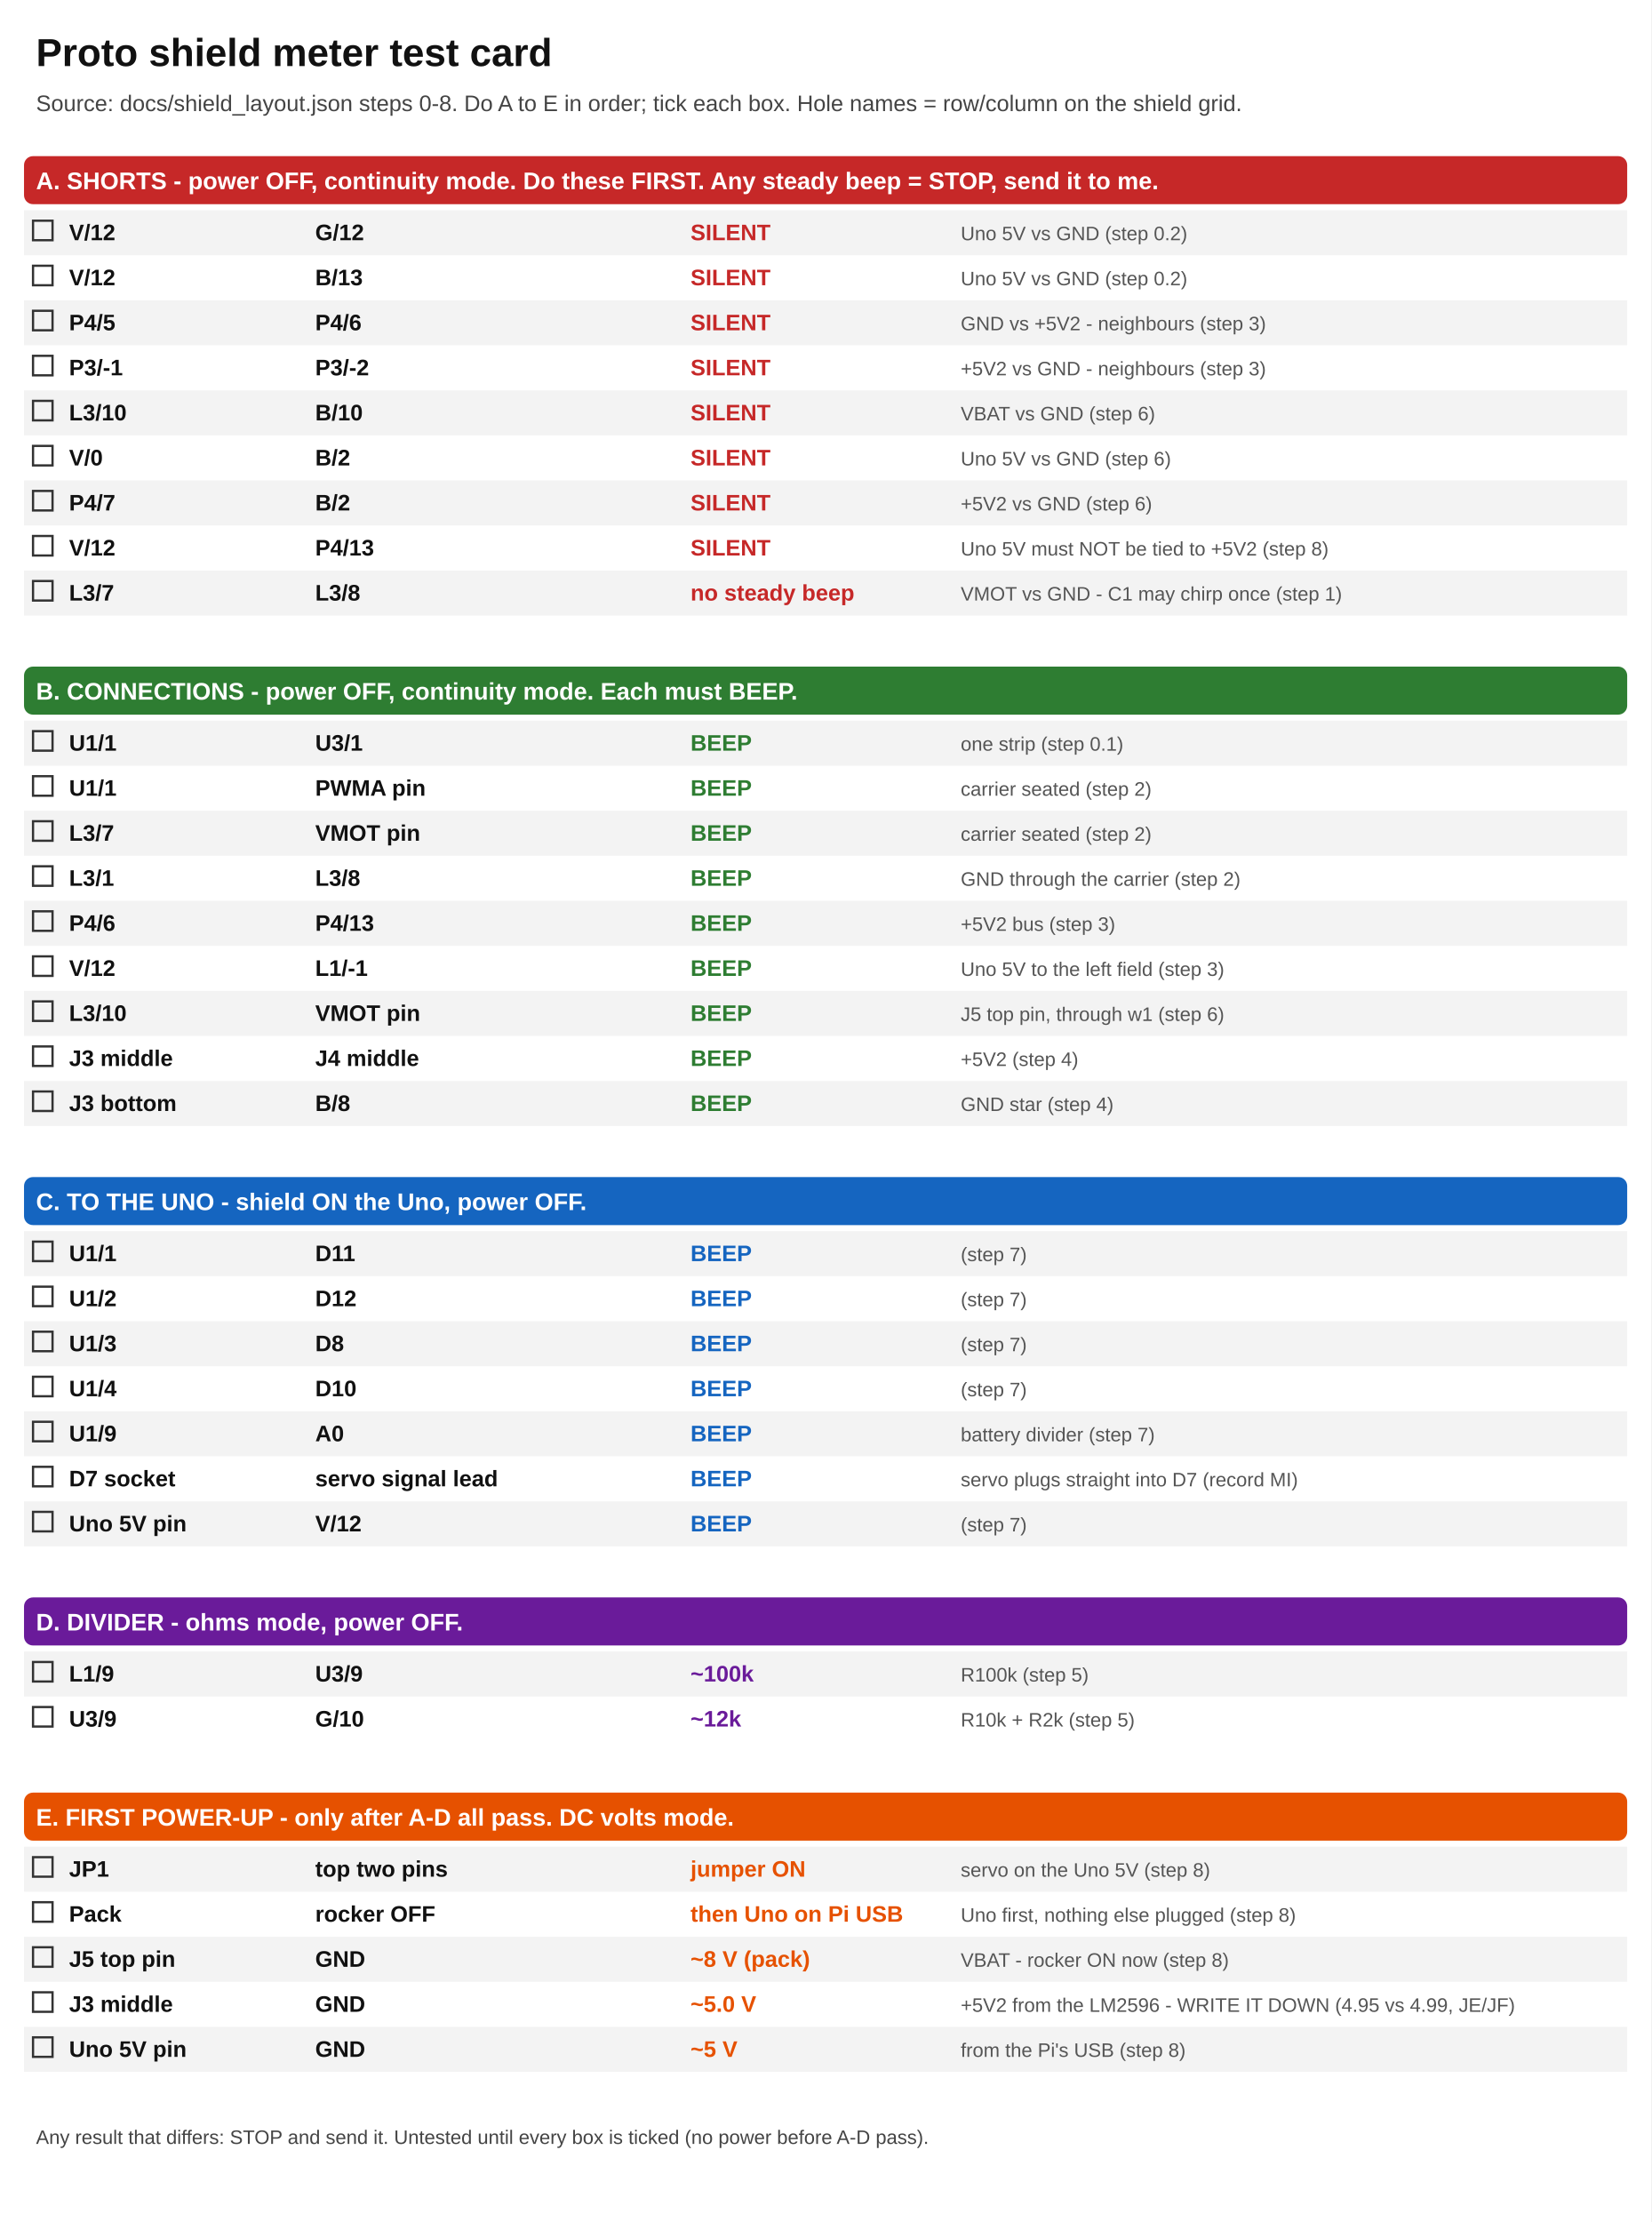
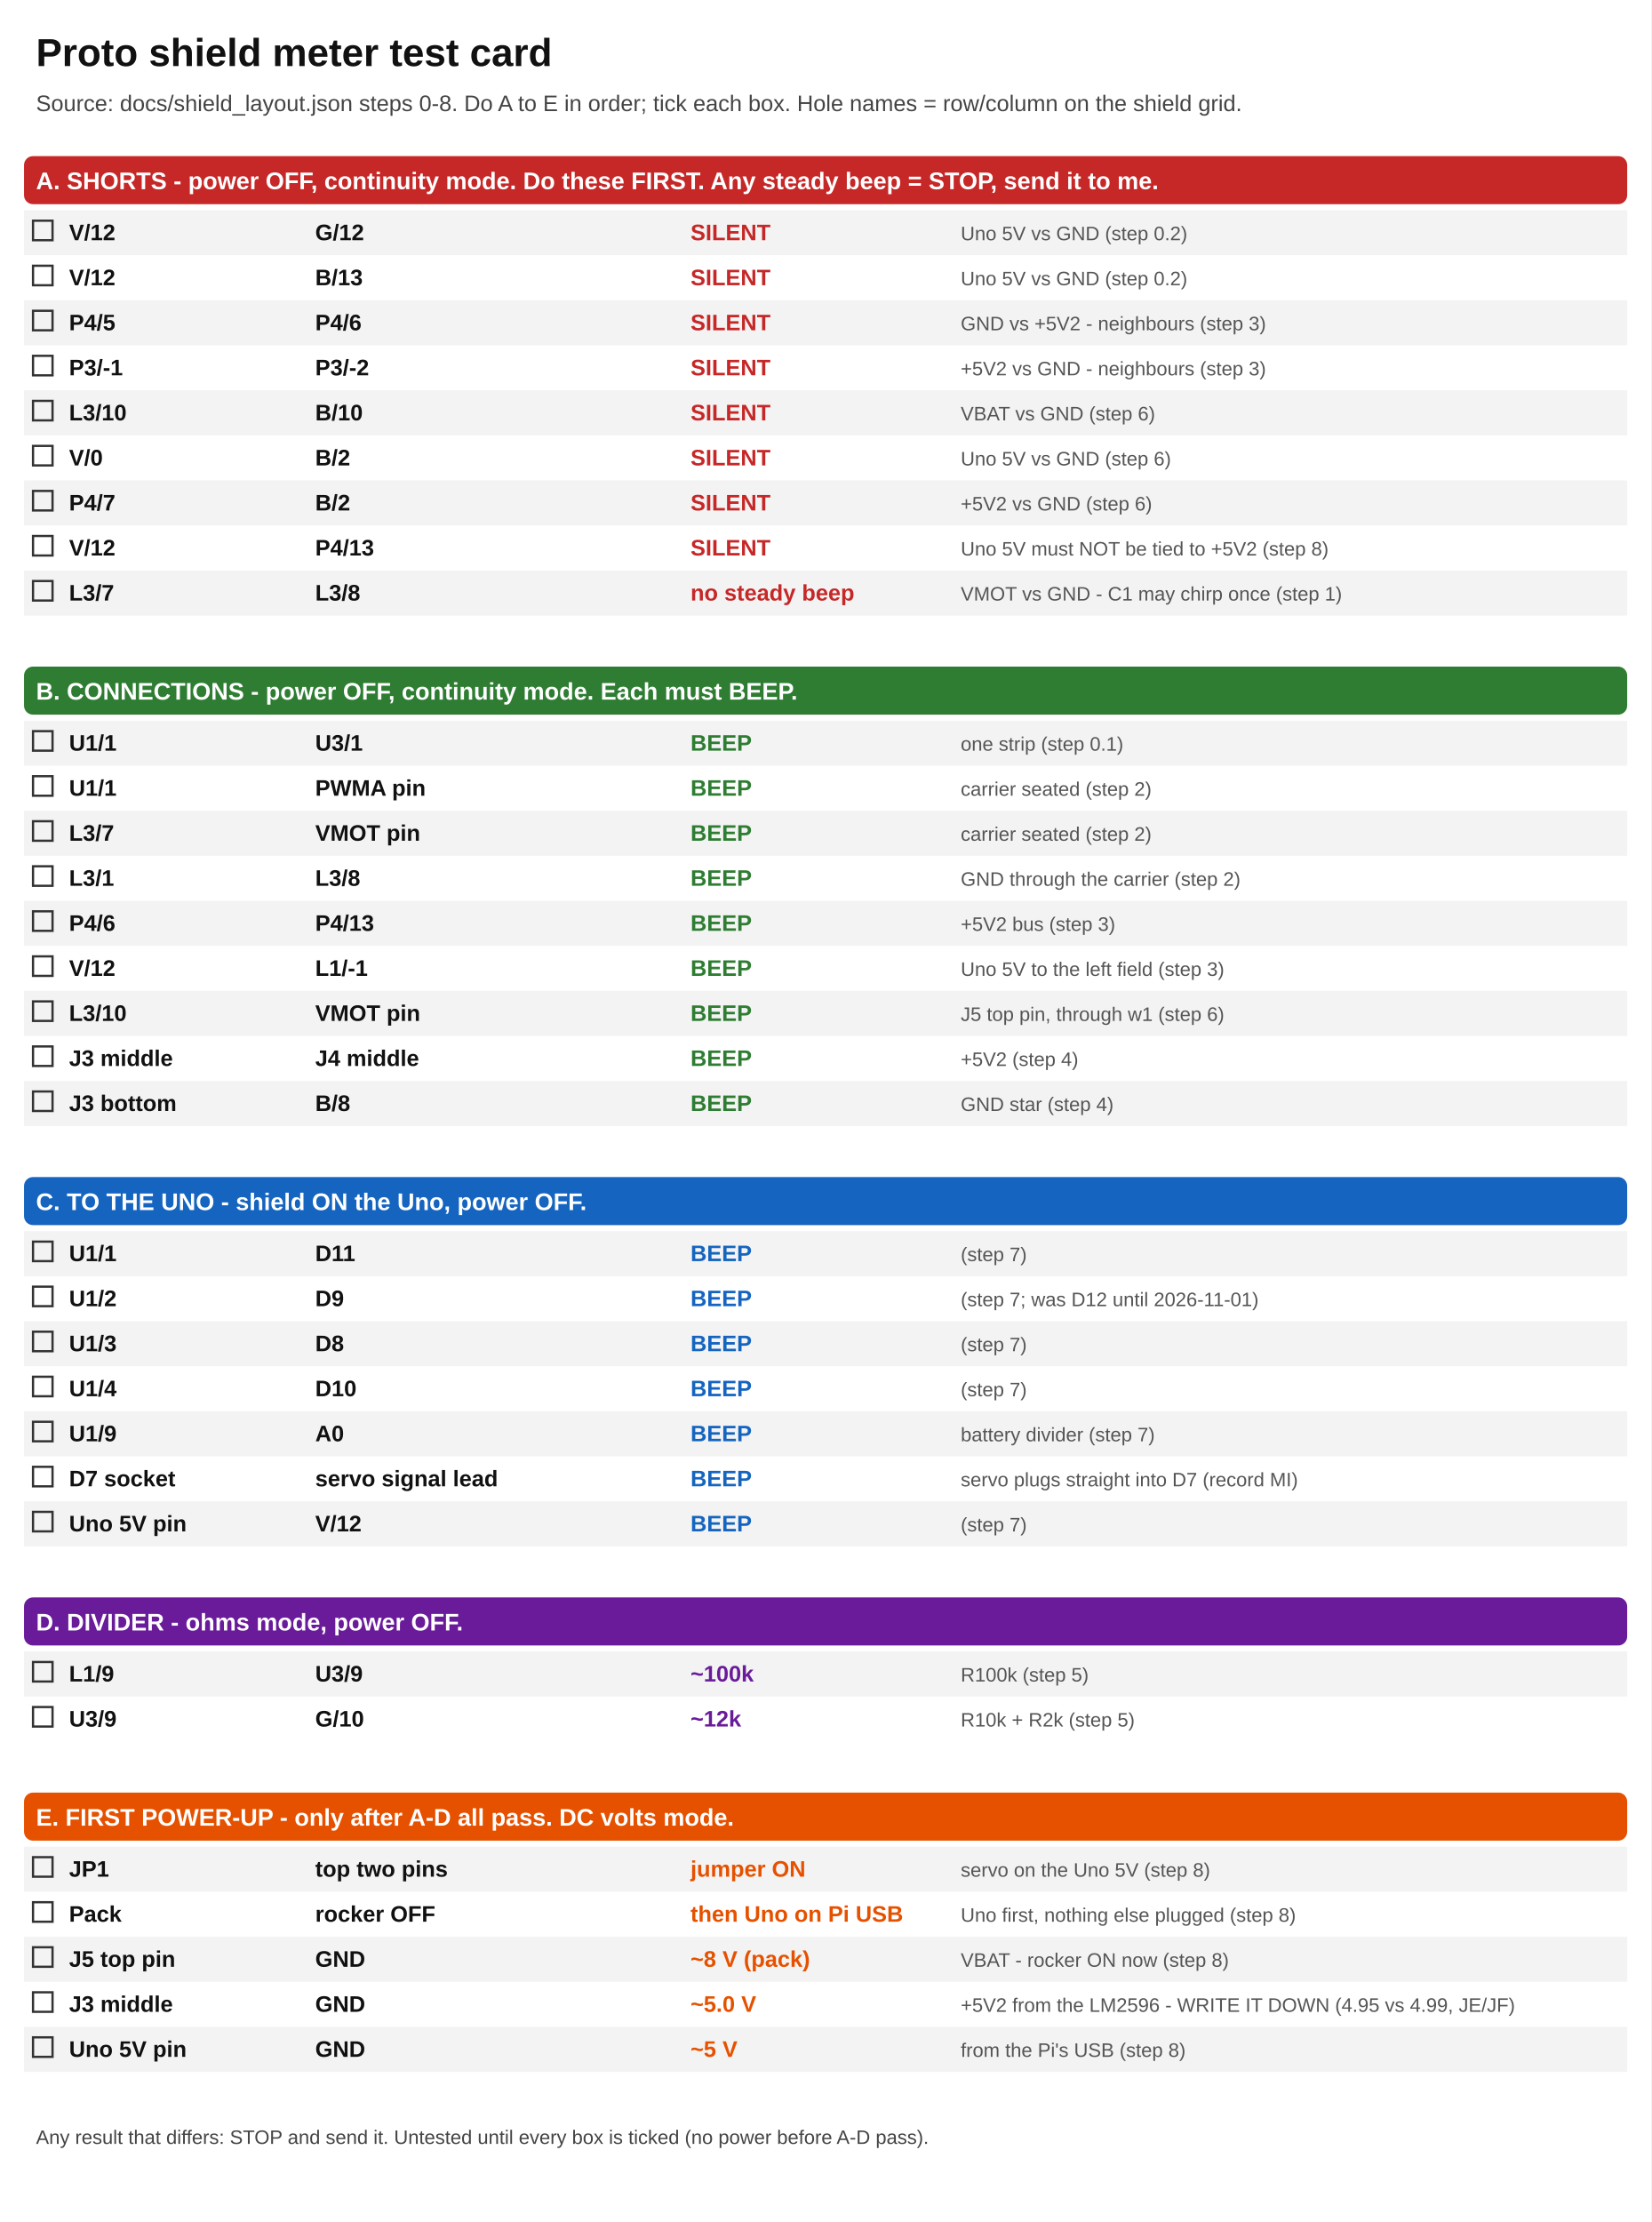
<svg xmlns="http://www.w3.org/2000/svg" width="1100" height="1480" viewBox="0 0 1100 1480" font-family="Segoe UI, Arial, sans-serif">
  <rect width="1100" height="1480" fill="#ffffff" />
  <text x="24" y="44" font-size="26" font-weight="700" fill="#111">Proto shield meter test card</text>
  <text x="24" y="74" font-size="15" fill="#444">Source: docs/shield_layout.json steps 0-8. Do A to E in order; tick each box. Hole names = row/column on the shield grid.</text>
  <rect x="16" y="104" width="1068" height="32" rx="6" fill="#c62828" />
  <text x="24" y="126" font-size="16" font-weight="700" fill="#fff">A. SHORTS - power OFF, continuity mode. Do these FIRST. Any steady beep = STOP, send it to me.</text>
  <rect x="16" y="140" width="1068" height="30" fill="#f3f3f3" />
  <rect x="22" y="147" width="13" height="13" fill="none" stroke="#333" stroke-width="1.5" />
  <text x="46" y="160" font-size="15" font-weight="600" fill="#111">V/12</text>
  <text x="210" y="160" font-size="15" font-weight="600" fill="#111">G/12</text>
  <text x="460" y="160" font-size="15" font-weight="700" fill="#c62828">SILENT</text>
  <text x="640" y="160" font-size="13" fill="#555">Uno 5V vs GND (step 0.2)</text>
  <rect x="22" y="177" width="13" height="13" fill="none" stroke="#333" stroke-width="1.5" />
  <text x="46" y="190" font-size="15" font-weight="600" fill="#111">V/12</text>
  <text x="210" y="190" font-size="15" font-weight="600" fill="#111">B/13</text>
  <text x="460" y="190" font-size="15" font-weight="700" fill="#c62828">SILENT</text>
  <text x="640" y="190" font-size="13" fill="#555">Uno 5V vs GND (step 0.2)</text>
  <rect x="16" y="200" width="1068" height="30" fill="#f3f3f3" />
  <rect x="22" y="207" width="13" height="13" fill="none" stroke="#333" stroke-width="1.5" />
  <text x="46" y="220" font-size="15" font-weight="600" fill="#111">P4/5</text>
  <text x="210" y="220" font-size="15" font-weight="600" fill="#111">P4/6</text>
  <text x="460" y="220" font-size="15" font-weight="700" fill="#c62828">SILENT</text>
  <text x="640" y="220" font-size="13" fill="#555">GND vs +5V2 - neighbours (step 3)</text>
  <rect x="22" y="237" width="13" height="13" fill="none" stroke="#333" stroke-width="1.5" />
  <text x="46" y="250" font-size="15" font-weight="600" fill="#111">P3/-1</text>
  <text x="210" y="250" font-size="15" font-weight="600" fill="#111">P3/-2</text>
  <text x="460" y="250" font-size="15" font-weight="700" fill="#c62828">SILENT</text>
  <text x="640" y="250" font-size="13" fill="#555">+5V2 vs GND - neighbours (step 3)</text>
  <rect x="16" y="260" width="1068" height="30" fill="#f3f3f3" />
  <rect x="22" y="267" width="13" height="13" fill="none" stroke="#333" stroke-width="1.5" />
  <text x="46" y="280" font-size="15" font-weight="600" fill="#111">L3/10</text>
  <text x="210" y="280" font-size="15" font-weight="600" fill="#111">B/10</text>
  <text x="460" y="280" font-size="15" font-weight="700" fill="#c62828">SILENT</text>
  <text x="640" y="280" font-size="13" fill="#555">VBAT vs GND (step 6)</text>
  <rect x="22" y="297" width="13" height="13" fill="none" stroke="#333" stroke-width="1.5" />
  <text x="46" y="310" font-size="15" font-weight="600" fill="#111">V/0</text>
  <text x="210" y="310" font-size="15" font-weight="600" fill="#111">B/2</text>
  <text x="460" y="310" font-size="15" font-weight="700" fill="#c62828">SILENT</text>
  <text x="640" y="310" font-size="13" fill="#555">Uno 5V vs GND (step 6)</text>
  <rect x="16" y="320" width="1068" height="30" fill="#f3f3f3" />
  <rect x="22" y="327" width="13" height="13" fill="none" stroke="#333" stroke-width="1.5" />
  <text x="46" y="340" font-size="15" font-weight="600" fill="#111">P4/7</text>
  <text x="210" y="340" font-size="15" font-weight="600" fill="#111">B/2</text>
  <text x="460" y="340" font-size="15" font-weight="700" fill="#c62828">SILENT</text>
  <text x="640" y="340" font-size="13" fill="#555">+5V2 vs GND (step 6)</text>
  <rect x="22" y="357" width="13" height="13" fill="none" stroke="#333" stroke-width="1.5" />
  <text x="46" y="370" font-size="15" font-weight="600" fill="#111">V/12</text>
  <text x="210" y="370" font-size="15" font-weight="600" fill="#111">P4/13</text>
  <text x="460" y="370" font-size="15" font-weight="700" fill="#c62828">SILENT</text>
  <text x="640" y="370" font-size="13" fill="#555">Uno 5V must NOT be tied to +5V2 (step 8)</text>
  <rect x="16" y="380" width="1068" height="30" fill="#f3f3f3" />
  <rect x="22" y="387" width="13" height="13" fill="none" stroke="#333" stroke-width="1.5" />
  <text x="46" y="400" font-size="15" font-weight="600" fill="#111">L3/7</text>
  <text x="210" y="400" font-size="15" font-weight="600" fill="#111">L3/8</text>
  <text x="460" y="400" font-size="15" font-weight="700" fill="#c62828">no steady beep</text>
  <text x="640" y="400" font-size="13" fill="#555">VMOT vs GND - C1 may chirp once (step 1)</text>
  <rect x="16" y="444" width="1068" height="32" rx="6" fill="#2e7d32" />
  <text x="24" y="466" font-size="16" font-weight="700" fill="#fff">B. CONNECTIONS - power OFF, continuity mode. Each must BEEP.</text>
  <rect x="16" y="480" width="1068" height="30" fill="#f3f3f3" />
  <rect x="22" y="487" width="13" height="13" fill="none" stroke="#333" stroke-width="1.5" />
  <text x="46" y="500" font-size="15" font-weight="600" fill="#111">U1/1</text>
  <text x="210" y="500" font-size="15" font-weight="600" fill="#111">U3/1</text>
  <text x="460" y="500" font-size="15" font-weight="700" fill="#2e7d32">BEEP</text>
  <text x="640" y="500" font-size="13" fill="#555">one strip (step 0.1)</text>
  <rect x="22" y="517" width="13" height="13" fill="none" stroke="#333" stroke-width="1.5" />
  <text x="46" y="530" font-size="15" font-weight="600" fill="#111">U1/1</text>
  <text x="210" y="530" font-size="15" font-weight="600" fill="#111">PWMA pin</text>
  <text x="460" y="530" font-size="15" font-weight="700" fill="#2e7d32">BEEP</text>
  <text x="640" y="530" font-size="13" fill="#555">carrier seated (step 2)</text>
  <rect x="16" y="540" width="1068" height="30" fill="#f3f3f3" />
  <rect x="22" y="547" width="13" height="13" fill="none" stroke="#333" stroke-width="1.5" />
  <text x="46" y="560" font-size="15" font-weight="600" fill="#111">L3/7</text>
  <text x="210" y="560" font-size="15" font-weight="600" fill="#111">VMOT pin</text>
  <text x="460" y="560" font-size="15" font-weight="700" fill="#2e7d32">BEEP</text>
  <text x="640" y="560" font-size="13" fill="#555">carrier seated (step 2)</text>
  <rect x="22" y="577" width="13" height="13" fill="none" stroke="#333" stroke-width="1.5" />
  <text x="46" y="590" font-size="15" font-weight="600" fill="#111">L3/1</text>
  <text x="210" y="590" font-size="15" font-weight="600" fill="#111">L3/8</text>
  <text x="460" y="590" font-size="15" font-weight="700" fill="#2e7d32">BEEP</text>
  <text x="640" y="590" font-size="13" fill="#555">GND through the carrier (step 2)</text>
  <rect x="16" y="600" width="1068" height="30" fill="#f3f3f3" />
  <rect x="22" y="607" width="13" height="13" fill="none" stroke="#333" stroke-width="1.5" />
  <text x="46" y="620" font-size="15" font-weight="600" fill="#111">P4/6</text>
  <text x="210" y="620" font-size="15" font-weight="600" fill="#111">P4/13</text>
  <text x="460" y="620" font-size="15" font-weight="700" fill="#2e7d32">BEEP</text>
  <text x="640" y="620" font-size="13" fill="#555">+5V2 bus (step 3)</text>
  <rect x="22" y="637" width="13" height="13" fill="none" stroke="#333" stroke-width="1.5" />
  <text x="46" y="650" font-size="15" font-weight="600" fill="#111">V/12</text>
  <text x="210" y="650" font-size="15" font-weight="600" fill="#111">L1/-1</text>
  <text x="460" y="650" font-size="15" font-weight="700" fill="#2e7d32">BEEP</text>
  <text x="640" y="650" font-size="13" fill="#555">Uno 5V to the left field (step 3)</text>
  <rect x="16" y="660" width="1068" height="30" fill="#f3f3f3" />
  <rect x="22" y="667" width="13" height="13" fill="none" stroke="#333" stroke-width="1.5" />
  <text x="46" y="680" font-size="15" font-weight="600" fill="#111">L3/10</text>
  <text x="210" y="680" font-size="15" font-weight="600" fill="#111">VMOT pin</text>
  <text x="460" y="680" font-size="15" font-weight="700" fill="#2e7d32">BEEP</text>
  <text x="640" y="680" font-size="13" fill="#555">J5 top pin, through w1 (step 6)</text>
  <rect x="22" y="697" width="13" height="13" fill="none" stroke="#333" stroke-width="1.5" />
  <text x="46" y="710" font-size="15" font-weight="600" fill="#111">J3 middle</text>
  <text x="210" y="710" font-size="15" font-weight="600" fill="#111">J4 middle</text>
  <text x="460" y="710" font-size="15" font-weight="700" fill="#2e7d32">BEEP</text>
  <text x="640" y="710" font-size="13" fill="#555">+5V2 (step 4)</text>
  <rect x="16" y="720" width="1068" height="30" fill="#f3f3f3" />
  <rect x="22" y="727" width="13" height="13" fill="none" stroke="#333" stroke-width="1.5" />
  <text x="46" y="740" font-size="15" font-weight="600" fill="#111">J3 bottom</text>
  <text x="210" y="740" font-size="15" font-weight="600" fill="#111">B/8</text>
  <text x="460" y="740" font-size="15" font-weight="700" fill="#2e7d32">BEEP</text>
  <text x="640" y="740" font-size="13" fill="#555">GND star (step 4)</text>
  <rect x="16" y="784" width="1068" height="32" rx="6" fill="#1565c0" />
  <text x="24" y="806" font-size="16" font-weight="700" fill="#fff">C. TO THE UNO - shield ON the Uno, power OFF.</text>
  <rect x="16" y="820" width="1068" height="30" fill="#f3f3f3" />
  <rect x="22" y="827" width="13" height="13" fill="none" stroke="#333" stroke-width="1.5" />
  <text x="46" y="840" font-size="15" font-weight="600" fill="#111">U1/1</text>
  <text x="210" y="840" font-size="15" font-weight="600" fill="#111">D11</text>
  <text x="460" y="840" font-size="15" font-weight="700" fill="#1565c0">BEEP</text>
  <text x="640" y="840" font-size="13" fill="#555">(step 7)</text>
  <rect x="22" y="857" width="13" height="13" fill="none" stroke="#333" stroke-width="1.5" />
  <text x="46" y="870" font-size="15" font-weight="600" fill="#111">U1/2</text>
-   <text x="210" y="870" font-size="15" font-weight="600" fill="#111">D12</text>
+   <text x="210" y="870" font-size="15" font-weight="600" fill="#111">D9</text>
  <text x="460" y="870" font-size="15" font-weight="700" fill="#1565c0">BEEP</text>
-   <text x="640" y="870" font-size="13" fill="#555">(step 7)</text>
+   <text x="640" y="870" font-size="13" fill="#555">(step 7; was D12 until 2026-11-01)</text>
  <rect x="16" y="880" width="1068" height="30" fill="#f3f3f3" />
  <rect x="22" y="887" width="13" height="13" fill="none" stroke="#333" stroke-width="1.5" />
  <text x="46" y="900" font-size="15" font-weight="600" fill="#111">U1/3</text>
  <text x="210" y="900" font-size="15" font-weight="600" fill="#111">D8</text>
  <text x="460" y="900" font-size="15" font-weight="700" fill="#1565c0">BEEP</text>
  <text x="640" y="900" font-size="13" fill="#555">(step 7)</text>
  <rect x="22" y="917" width="13" height="13" fill="none" stroke="#333" stroke-width="1.5" />
  <text x="46" y="930" font-size="15" font-weight="600" fill="#111">U1/4</text>
  <text x="210" y="930" font-size="15" font-weight="600" fill="#111">D10</text>
  <text x="460" y="930" font-size="15" font-weight="700" fill="#1565c0">BEEP</text>
  <text x="640" y="930" font-size="13" fill="#555">(step 7)</text>
  <rect x="16" y="940" width="1068" height="30" fill="#f3f3f3" />
  <rect x="22" y="947" width="13" height="13" fill="none" stroke="#333" stroke-width="1.5" />
  <text x="46" y="960" font-size="15" font-weight="600" fill="#111">U1/9</text>
  <text x="210" y="960" font-size="15" font-weight="600" fill="#111">A0</text>
  <text x="460" y="960" font-size="15" font-weight="700" fill="#1565c0">BEEP</text>
  <text x="640" y="960" font-size="13" fill="#555">battery divider (step 7)</text>
  <rect x="22" y="977" width="13" height="13" fill="none" stroke="#333" stroke-width="1.5" />
  <text x="46" y="990" font-size="15" font-weight="600" fill="#111">D7 socket</text>
  <text x="210" y="990" font-size="15" font-weight="600" fill="#111">servo signal lead</text>
  <text x="460" y="990" font-size="15" font-weight="700" fill="#1565c0">BEEP</text>
  <text x="640" y="990" font-size="13" fill="#555">servo plugs straight into D7 (record MI)</text>
  <rect x="16" y="1000" width="1068" height="30" fill="#f3f3f3" />
  <rect x="22" y="1007" width="13" height="13" fill="none" stroke="#333" stroke-width="1.5" />
  <text x="46" y="1020" font-size="15" font-weight="600" fill="#111">Uno 5V pin</text>
  <text x="210" y="1020" font-size="15" font-weight="600" fill="#111">V/12</text>
  <text x="460" y="1020" font-size="15" font-weight="700" fill="#1565c0">BEEP</text>
  <text x="640" y="1020" font-size="13" fill="#555">(step 7)</text>
  <rect x="16" y="1064" width="1068" height="32" rx="6" fill="#6a1b9a" />
  <text x="24" y="1086" font-size="16" font-weight="700" fill="#fff">D. DIVIDER - ohms mode, power OFF.</text>
  <rect x="16" y="1100" width="1068" height="30" fill="#f3f3f3" />
  <rect x="22" y="1107" width="13" height="13" fill="none" stroke="#333" stroke-width="1.5" />
  <text x="46" y="1120" font-size="15" font-weight="600" fill="#111">L1/9</text>
  <text x="210" y="1120" font-size="15" font-weight="600" fill="#111">U3/9</text>
  <text x="460" y="1120" font-size="15" font-weight="700" fill="#6a1b9a">~100k</text>
  <text x="640" y="1120" font-size="13" fill="#555">R100k (step 5)</text>
  <rect x="22" y="1137" width="13" height="13" fill="none" stroke="#333" stroke-width="1.5" />
  <text x="46" y="1150" font-size="15" font-weight="600" fill="#111">U3/9</text>
  <text x="210" y="1150" font-size="15" font-weight="600" fill="#111">G/10</text>
  <text x="460" y="1150" font-size="15" font-weight="700" fill="#6a1b9a">~12k</text>
  <text x="640" y="1150" font-size="13" fill="#555">R10k + R2k (step 5)</text>
  <rect x="16" y="1194" width="1068" height="32" rx="6" fill="#e65100" />
  <text x="24" y="1216" font-size="16" font-weight="700" fill="#fff">E. FIRST POWER-UP - only after A-D all pass. DC volts mode.</text>
  <rect x="16" y="1230" width="1068" height="30" fill="#f3f3f3" />
  <rect x="22" y="1237" width="13" height="13" fill="none" stroke="#333" stroke-width="1.5" />
  <text x="46" y="1250" font-size="15" font-weight="600" fill="#111">JP1</text>
  <text x="210" y="1250" font-size="15" font-weight="600" fill="#111">top two pins</text>
  <text x="460" y="1250" font-size="15" font-weight="700" fill="#e65100">jumper ON</text>
  <text x="640" y="1250" font-size="13" fill="#555">servo on the Uno 5V (step 8)</text>
  <rect x="22" y="1267" width="13" height="13" fill="none" stroke="#333" stroke-width="1.5" />
  <text x="46" y="1280" font-size="15" font-weight="600" fill="#111">Pack</text>
  <text x="210" y="1280" font-size="15" font-weight="600" fill="#111">rocker OFF</text>
  <text x="460" y="1280" font-size="15" font-weight="700" fill="#e65100">then Uno on Pi USB</text>
  <text x="640" y="1280" font-size="13" fill="#555">Uno first, nothing else plugged (step 8)</text>
  <rect x="16" y="1290" width="1068" height="30" fill="#f3f3f3" />
  <rect x="22" y="1297" width="13" height="13" fill="none" stroke="#333" stroke-width="1.5" />
  <text x="46" y="1310" font-size="15" font-weight="600" fill="#111">J5 top pin</text>
  <text x="210" y="1310" font-size="15" font-weight="600" fill="#111">GND</text>
  <text x="460" y="1310" font-size="15" font-weight="700" fill="#e65100">~8 V (pack)</text>
  <text x="640" y="1310" font-size="13" fill="#555">VBAT - rocker ON now (step 8)</text>
  <rect x="22" y="1327" width="13" height="13" fill="none" stroke="#333" stroke-width="1.5" />
  <text x="46" y="1340" font-size="15" font-weight="600" fill="#111">J3 middle</text>
  <text x="210" y="1340" font-size="15" font-weight="600" fill="#111">GND</text>
  <text x="460" y="1340" font-size="15" font-weight="700" fill="#e65100">~5.0 V</text>
  <text x="640" y="1340" font-size="13" fill="#555">+5V2 from the LM2596 - WRITE IT DOWN (4.95 vs 4.99, JE/JF)</text>
  <rect x="16" y="1350" width="1068" height="30" fill="#f3f3f3" />
  <rect x="22" y="1357" width="13" height="13" fill="none" stroke="#333" stroke-width="1.5" />
  <text x="46" y="1370" font-size="15" font-weight="600" fill="#111">Uno 5V pin</text>
  <text x="210" y="1370" font-size="15" font-weight="600" fill="#111">GND</text>
  <text x="460" y="1370" font-size="15" font-weight="700" fill="#e65100">~5 V</text>
  <text x="640" y="1370" font-size="13" fill="#555">from the Pi's USB (step 8)</text>
  <text x="24" y="1428" font-size="13" fill="#444">Any result that differs: STOP and send it. Untested until every box is ticked (no power before A-D pass).</text>
</svg>
